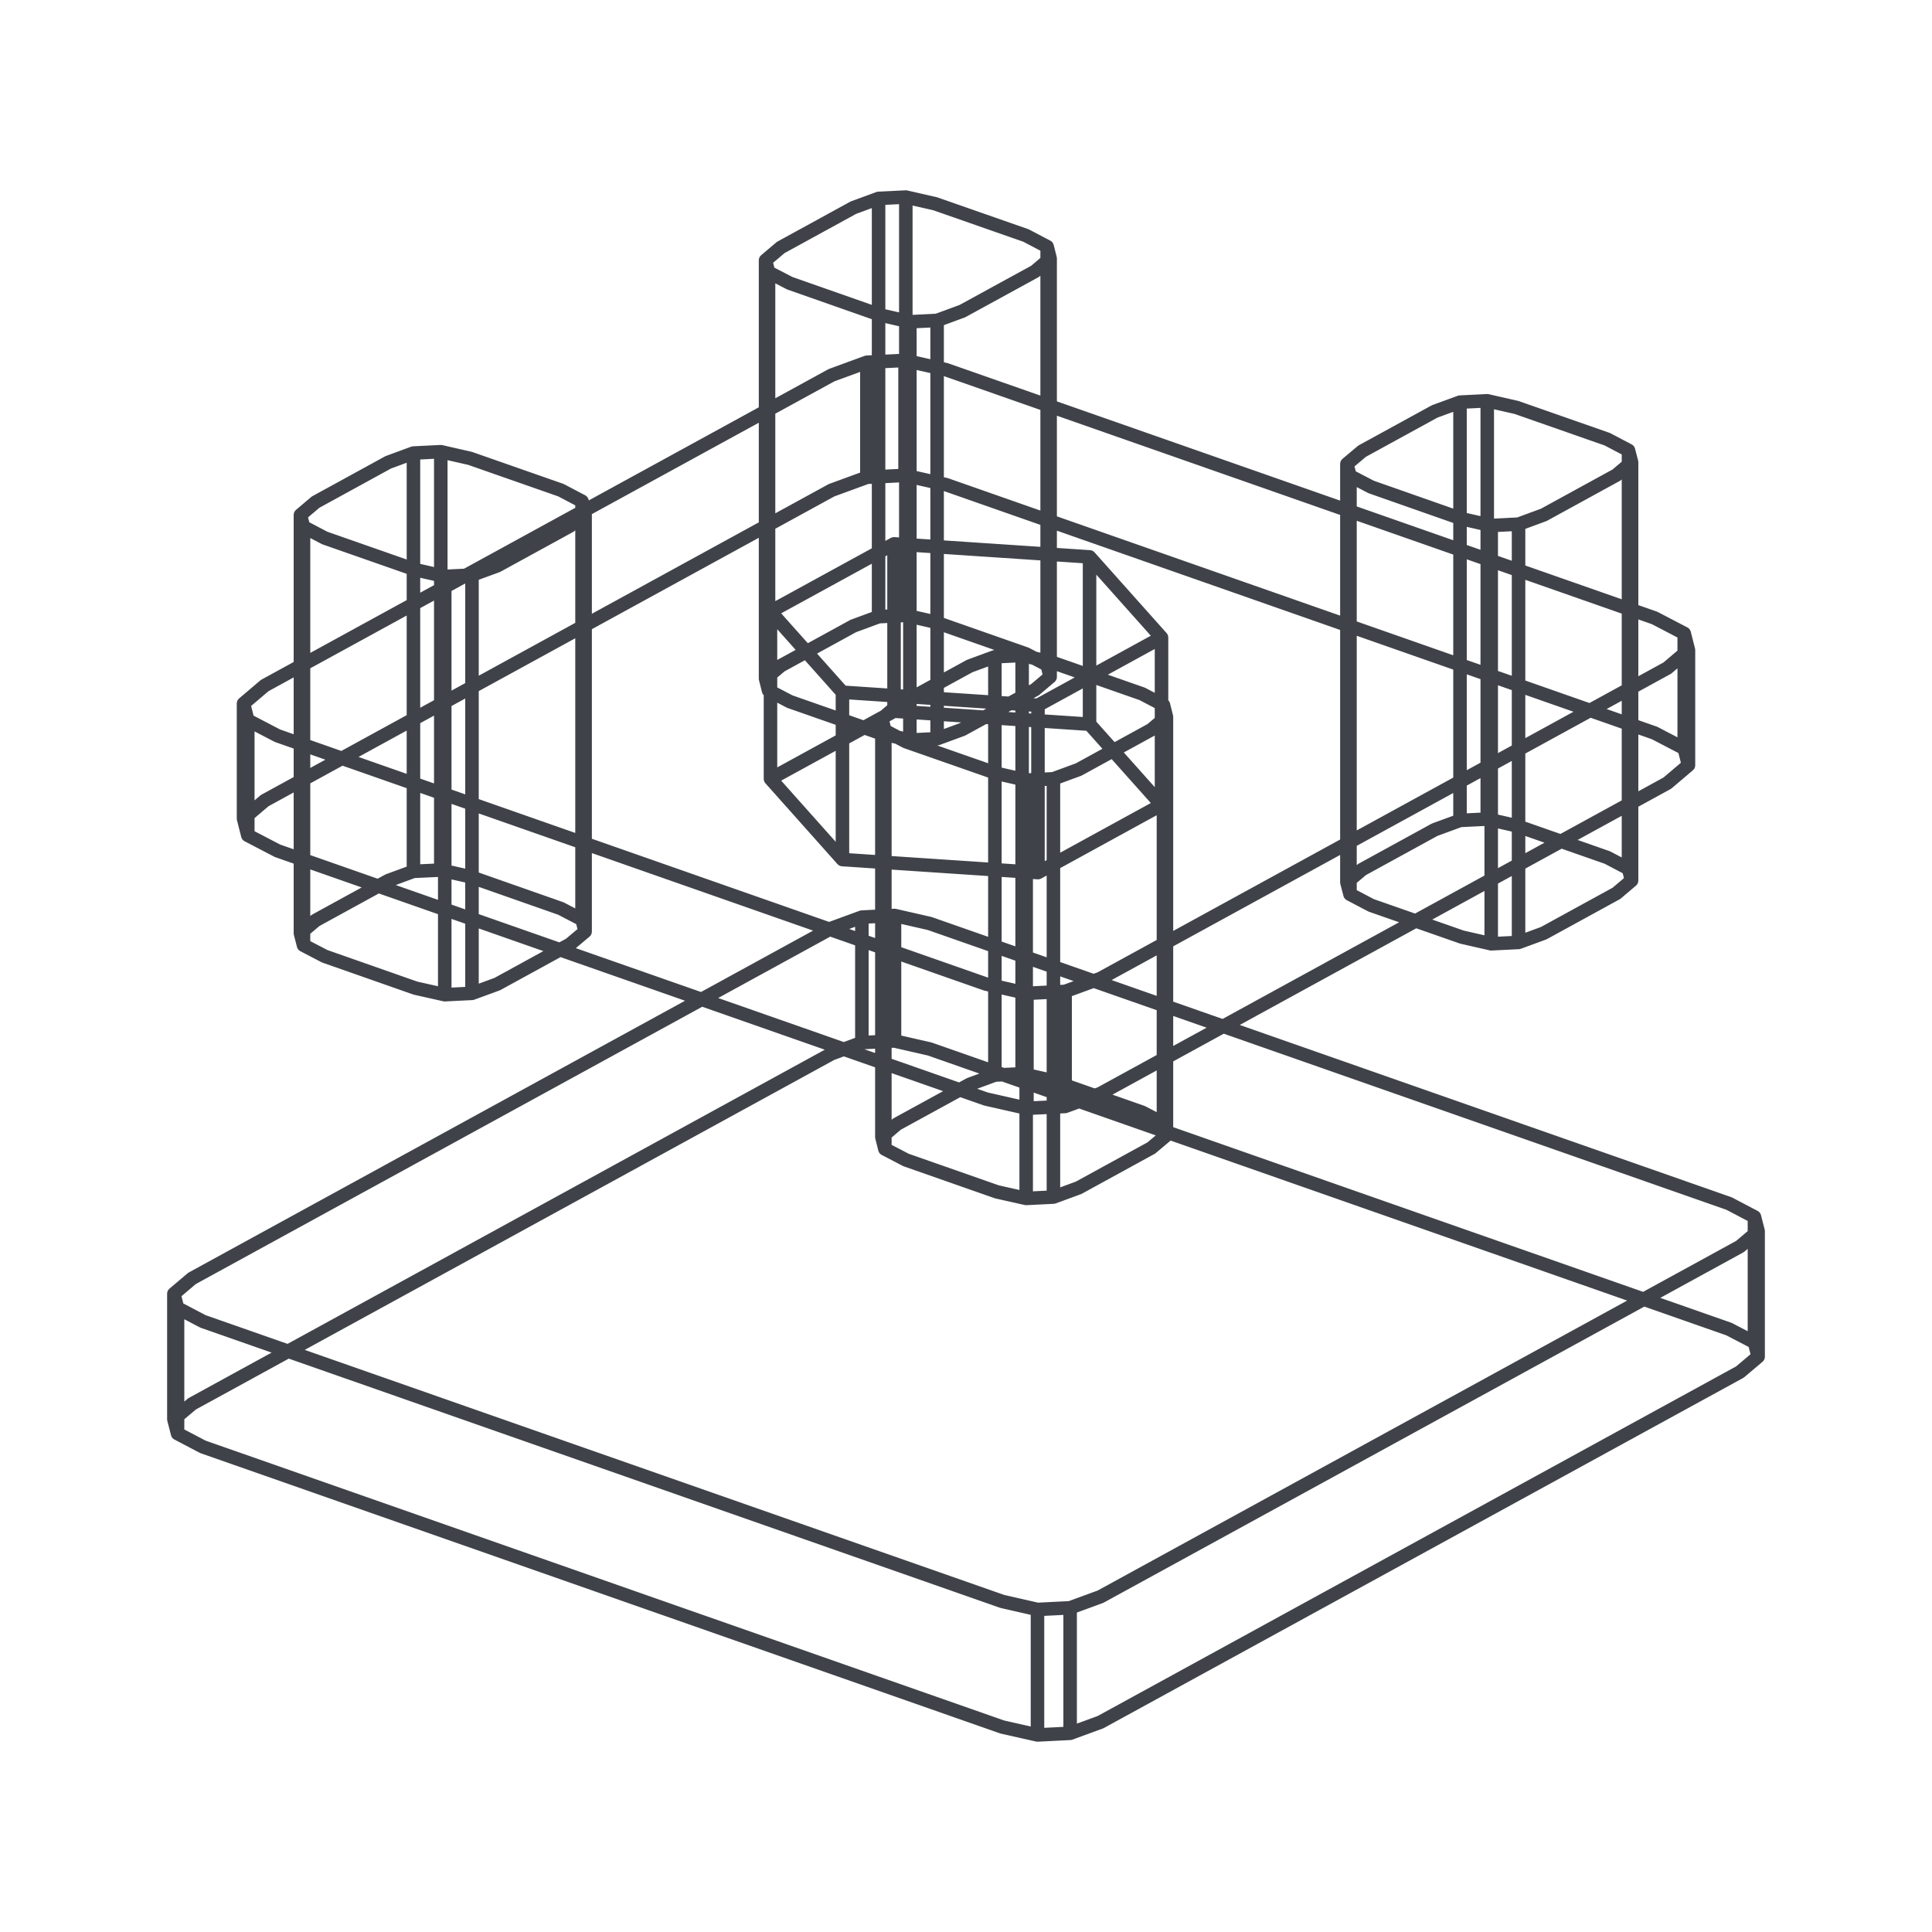
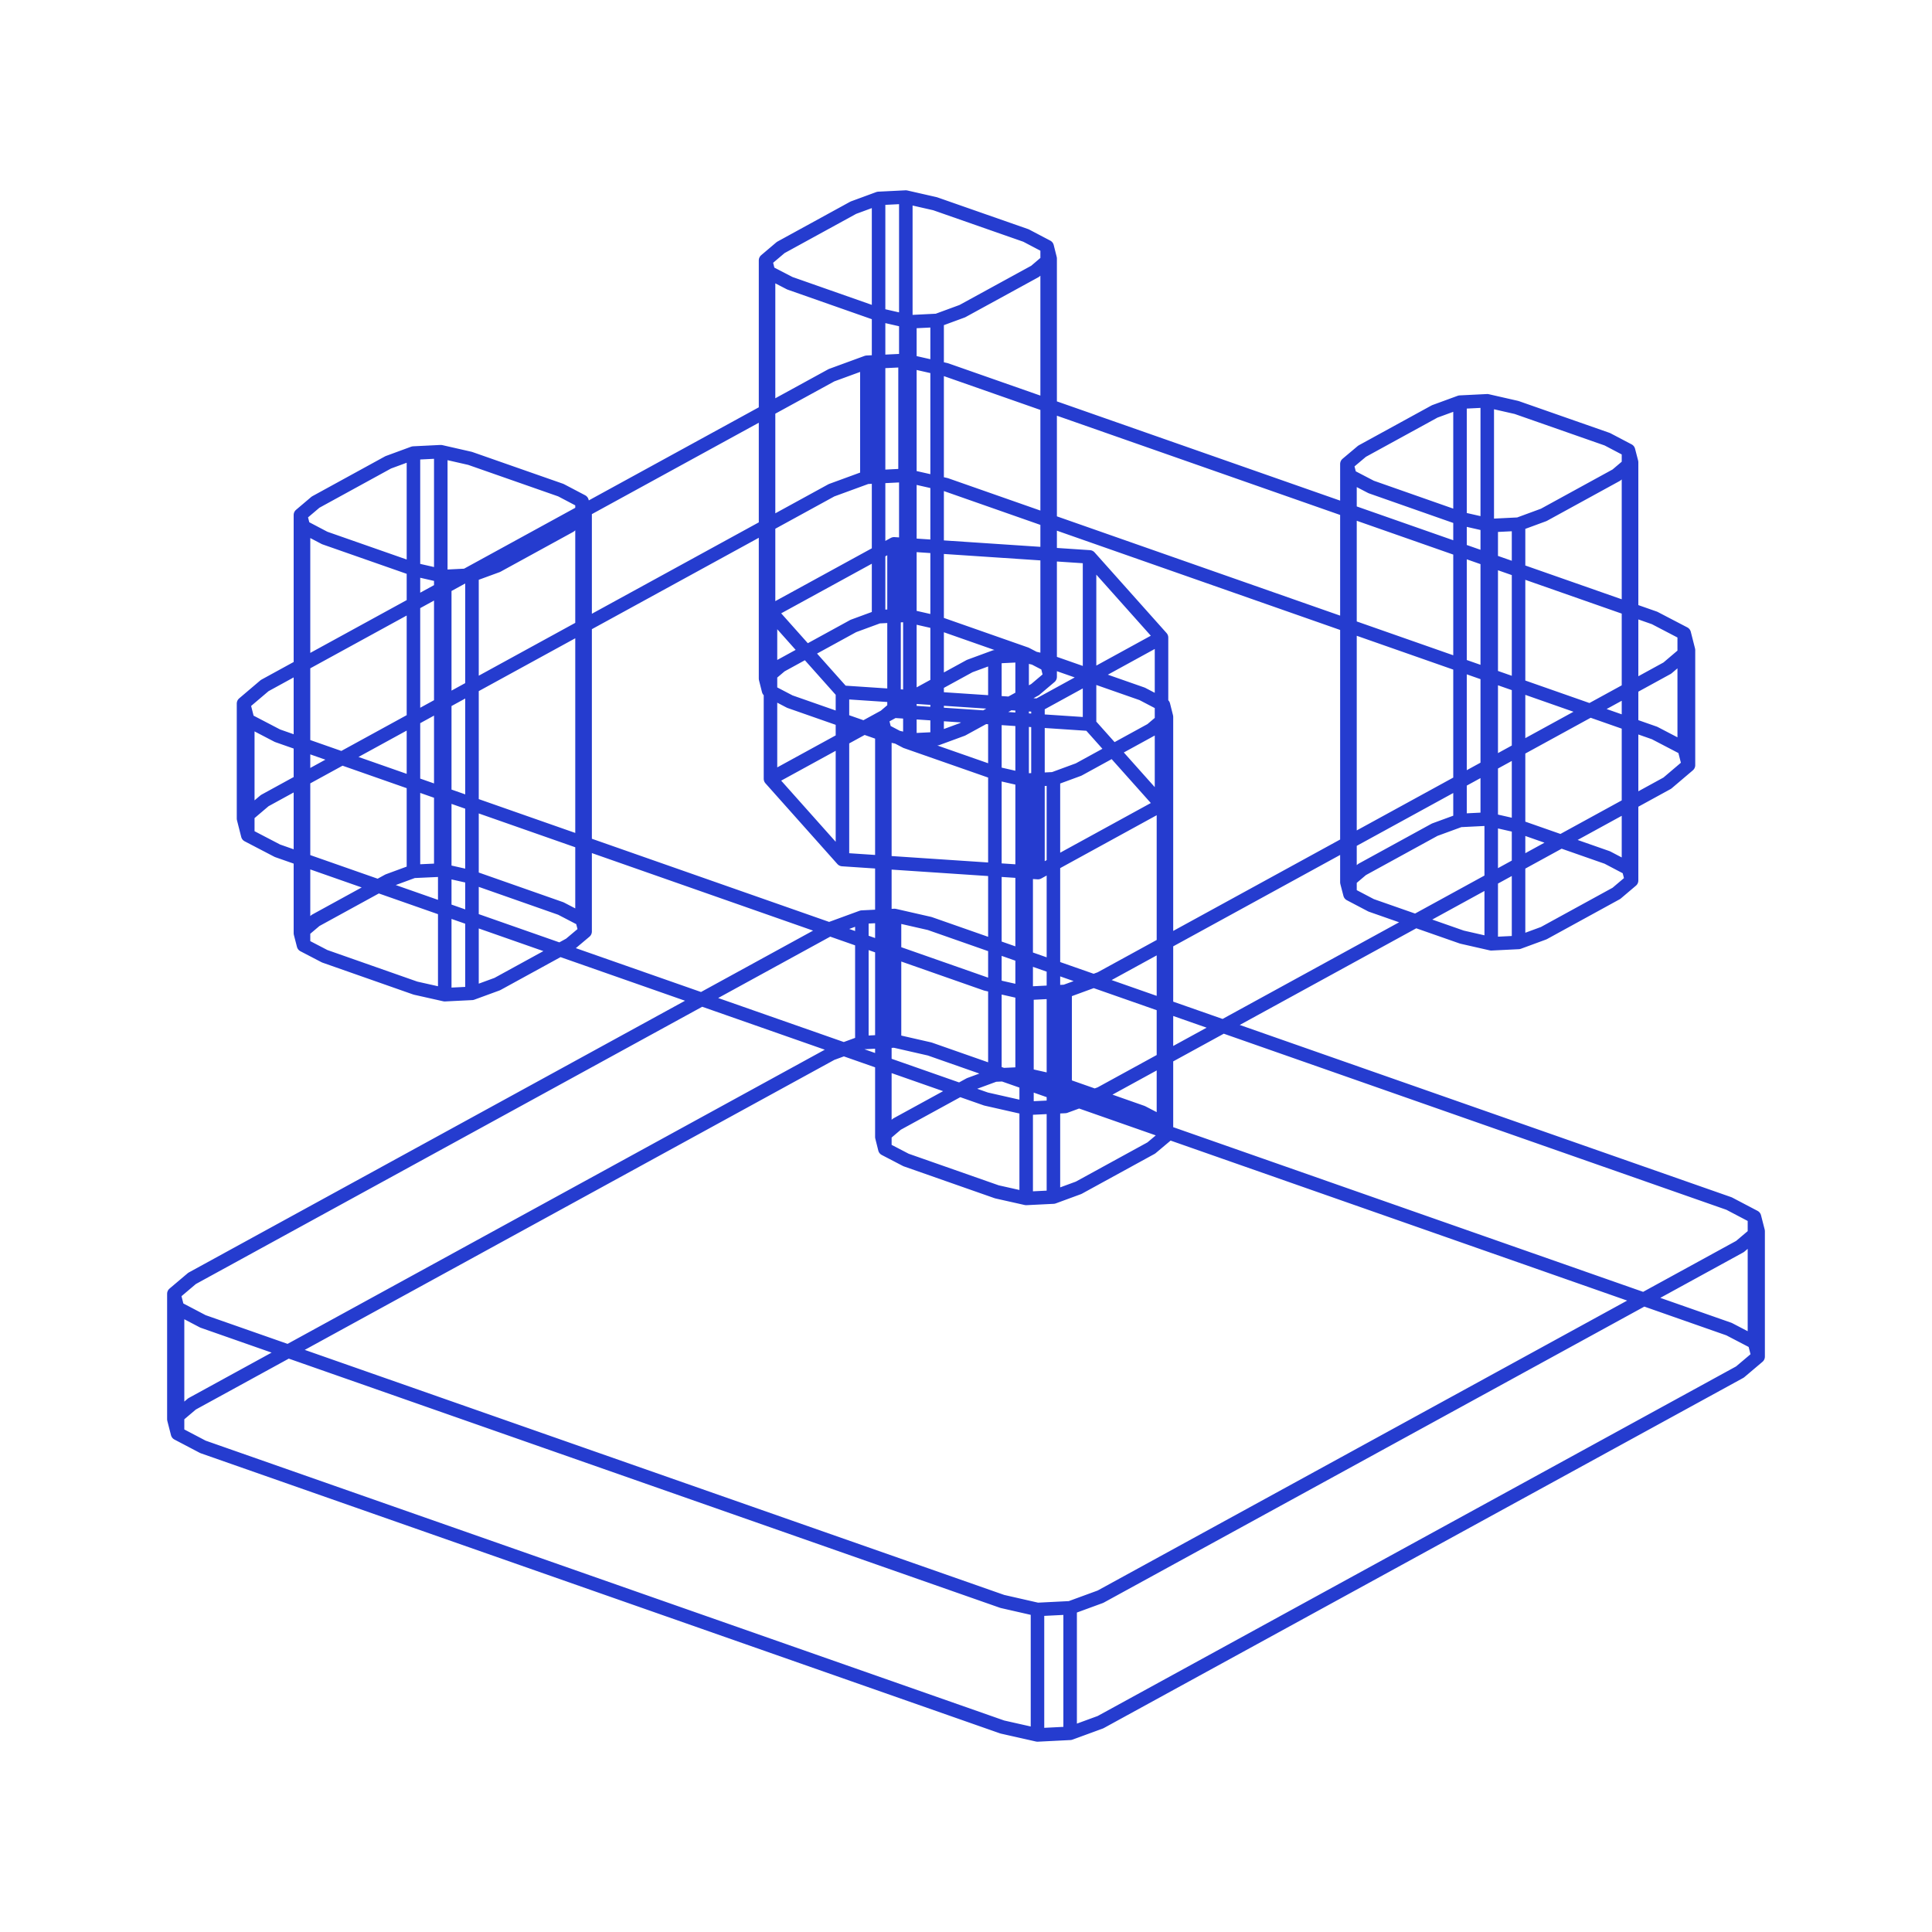
<svg xmlns="http://www.w3.org/2000/svg" viewBox="0 0 200 200" width="200" height="200" fill="none">
-   <path d="M19.88 145.33L18 146.92M18 133.93L19.88 132.34M18 146.92L18.38 148.4M18 133.93L18 146.92M18.38 135.41L18 133.93M18.38 148.4L21.01 149.78M18.38 135.41L18.38 148.4M21.01 136.79L18.38 135.41M21.01 149.78L103.76 178.78M103.76 165.78L21.01 136.79M103.76 178.78L107.4 179.6M107.4 166.61L103.76 165.78M107.4 179.6L110.78 179.43M107.4 166.61L107.4 179.6M110.78 166.44L107.4 166.61M110.78 179.43L113.92 178.28M110.78 166.44L110.78 179.43M113.92 165.29L110.78 166.44M113.92 178.28L180.12 142.03M180.12 129.04L113.92 165.29M180.12 142.03L182 140.44M182 127.45L180.12 129.04M182 140.44L181.62 138.96M182 127.45L182 140.44M181.62 125.97L182 127.45M181.62 138.96L178.99 137.59M181.62 125.97L181.62 138.96M178.99 124.59L181.62 125.97M178.99 137.59L96.24 108.59M96.24 95.6L178.99 124.59M96.24 108.59L92.6 107.76M92.6 94.77L96.24 95.6M92.6 107.76L89.22 107.93M92.6 94.77L92.6 107.76M89.22 94.94L92.6 94.77M89.22 107.93L86.08 109.08M89.22 94.94L89.22 107.93M86.08 96.09L89.22 94.94M86.08 109.08L19.88 145.33M19.88 132.34L86.08 96.09M80.82 68.92L79.25 70.25M79.25 26.95L80.82 25.62M79.25 70.25L79.56 71.48M79.25 26.95L79.25 70.25M79.56 28.18L79.25 26.95M79.56 71.48L81.76 72.63M79.56 28.18L79.56 71.48M81.76 29.32L79.56 28.18M81.76 72.63L91.16 75.92M91.16 32.62L81.76 29.32M91.16 75.92L94.19 76.61M94.19 33.31L91.16 32.62M94.19 76.61L97.01 76.47M94.19 33.31L94.19 76.61M97.01 33.17L94.19 33.31M97.01 76.47L99.62 75.51M97.01 33.17L97.01 76.47M99.62 32.21L97.01 33.17M99.62 75.51L107.15 71.39M107.15 28.09L99.62 32.21M107.15 71.39L108.71 70.07M108.71 26.76L107.15 28.09M108.71 70.07L108.4 68.83M108.71 26.76L108.71 70.07M108.4 25.53L108.71 26.76M108.4 68.83L106.21 67.69M108.4 25.53L108.4 68.83M106.21 24.38L108.4 25.53M106.21 67.69L96.8 64.39M96.8 21.09L106.21 24.38M96.8 64.39L93.77 63.7M93.77 20.4L96.8 21.09M93.77 63.7L90.95 63.84M93.77 20.4L93.77 63.7M90.95 20.54L93.77 20.4M90.95 63.84L88.34 64.8M90.95 20.54L90.95 63.84M88.34 21.5L90.95 20.54M88.34 64.8L80.82 68.92M80.82 25.62L88.34 21.5M141 90.01L139.43 91.34M139.43 48.03L141 46.71M139.43 91.34L139.75 92.57M139.43 48.03L139.43 91.34M139.75 49.27L139.43 48.03M139.75 92.57L141.94 93.72M139.75 49.27L139.75 92.57M141.94 50.41L139.75 49.27M141.94 93.72L151.34 97.01M151.34 53.71L141.94 50.41M151.34 97.01L154.37 97.7M154.37 54.4L151.34 53.71M154.37 97.7L157.2 97.56M154.37 54.4L154.37 97.7M157.2 54.26L154.37 54.4M157.2 97.56L159.81 96.6M157.2 54.26L157.2 97.56M159.81 53.3L157.2 54.26M159.81 96.6L167.33 92.48M167.33 49.18L159.81 53.3M167.33 92.48L168.9 91.15M168.9 47.85L167.33 49.18M168.9 91.15L168.58 89.92M168.9 47.85L168.9 91.15M168.58 46.62L168.9 47.85M168.58 89.92L166.39 88.77M168.58 46.62L168.58 89.92M166.39 45.47L168.58 46.62M166.39 88.77L156.99 85.48M156.99 42.18L166.39 45.47M156.99 85.48L153.96 84.79M153.96 41.49L156.99 42.18M153.96 84.79L151.14 84.93M153.96 41.49L153.96 84.79M151.14 41.63L153.96 41.49M151.14 84.93L148.52 85.89M151.14 41.63L151.14 84.93M148.52 42.59L151.14 41.63M148.52 85.89L141 90.01M141 46.71L148.52 42.59M32.67 95.28L31.1 96.61M31.1 53.31L32.67 51.98M31.1 96.61L31.42 97.85M31.1 53.31L31.1 96.61M31.42 54.54L31.1 53.31M31.42 97.85L33.61 98.99M31.42 54.54L31.42 97.85M33.61 55.69L31.42 54.54M33.61 98.99L43.01 102.29M43.01 58.98L33.61 55.69M43.01 102.29L46.04 102.97M46.04 59.67L43.01 58.98M46.04 102.97L48.86 102.83M46.04 59.67L46.04 102.97M48.86 59.53L46.04 59.67M48.86 102.83L51.48 101.87M48.86 59.53L48.86 102.83M51.48 58.57L48.86 59.53M51.48 101.87L59 97.75M59 54.45L51.48 58.57M59 97.75L60.57 96.43M60.57 53.12L59 54.45M60.57 96.43L60.25 95.19M60.57 53.12L60.57 96.43M60.25 51.89L60.57 53.12M60.25 95.19L58.06 94.05M60.25 51.89L60.25 95.19M58.06 50.74L60.25 51.89M58.06 94.05L48.66 90.75M48.66 47.45L58.06 50.74M48.66 90.75L45.63 90.07M45.63 46.76L48.66 47.45M45.63 90.07L42.8 90.2M45.63 46.76L45.63 90.07M42.8 46.9L45.63 46.76M42.8 90.2L40.19 91.16M42.8 46.9L42.8 90.2M40.19 47.86L42.8 46.9M40.19 91.16L32.67 95.28M32.67 51.98L40.19 47.86M92.85 116.37L91.29 117.7M91.29 74.4L92.85 73.07M91.29 117.7L91.6 118.94M91.29 74.4L91.29 117.7M91.6 75.63L91.29 74.4M91.6 118.94L93.79 120.08M91.6 75.63L91.6 118.94M93.79 76.78L91.6 75.63M93.79 120.08L103.2 123.38M103.2 80.07L93.79 76.78M103.2 123.38L106.23 124.06M106.23 80.76L103.2 80.07M106.23 124.06L109.05 123.92M106.23 80.76L106.23 124.06M109.05 80.62L106.23 80.76M109.05 123.92L111.66 122.96M109.05 80.62L109.05 123.92M111.66 79.66L109.05 80.62M111.66 122.96L119.18 118.84M119.18 75.54L111.66 79.66M119.18 118.84L120.75 117.52M120.75 74.21L119.18 75.54M120.75 117.52L120.44 116.28M120.75 74.21L120.75 117.52M120.44 72.98L120.75 74.21M120.44 116.28L118.24 115.14M120.44 72.98L120.44 116.28M118.24 71.83L120.44 72.98M118.24 115.14L108.84 111.84M108.84 68.54L118.24 71.83M108.84 111.84L105.81 111.16M105.81 67.85L108.84 68.54M105.81 111.16L102.99 111.29M105.81 67.85L105.81 111.16M102.99 67.99L105.81 67.85M102.99 111.29L100.38 112.25M102.99 67.99L102.99 111.29M100.38 68.95L102.99 67.99M100.38 112.25L92.85 116.37M92.85 73.07L100.38 68.95M27.4 82.88L25.21 84.74M25.21 72.83L27.4 70.97M25.21 84.74L25.65 86.47M25.21 72.83L25.21 84.74M25.65 74.56L25.21 72.83M25.65 86.47L28.72 88.07M25.65 74.56L25.65 86.47M28.72 76.16L25.65 74.56M28.72 88.07L102.07 113.77M102.07 101.87L28.72 76.16M102.07 113.77L106.31 114.73M106.31 102.83L102.07 101.87M106.31 114.73L110.26 114.54M106.31 102.83L106.31 114.73M110.26 102.63L106.31 102.83M110.26 114.54L113.92 113.2M110.26 102.63L110.26 114.54M113.92 101.29L110.26 102.63M113.92 113.2L172.6 81.07M172.6 69.16L113.92 101.29M172.6 81.07L174.79 79.21M174.79 67.3L172.6 69.16M174.79 79.21L174.35 77.48M174.79 67.3L174.79 79.21M174.35 65.57L174.79 67.3M174.35 77.48L171.28 75.88M174.35 65.57L174.35 77.48M171.28 63.97L174.35 65.57M171.28 75.88L97.93 50.17M97.93 38.27L171.28 63.97M97.93 50.17L93.69 49.21M93.69 37.31L97.93 38.27M93.69 49.21L89.74 49.41M93.69 37.31L93.69 49.21M89.74 37.5L93.69 37.31M89.74 49.41L86.08 50.75M89.74 37.5L89.74 49.41M86.08 38.84L89.74 37.5M86.08 50.75L27.4 82.88M27.4 70.97L86.08 38.84M107.45 73.01L107.45 90.33M120.24 66L120.24 83.32M112.79 57.65L112.79 74.97M92.55 56.3L92.55 73.62M79.76 63.3L79.76 80.62M87.21 88.98L87.21 71.66M87.21 71.66L107.45 73.01M107.45 73.01L120.24 66M120.24 66L112.79 57.65M112.79 57.65L92.55 56.3M92.55 56.3L79.76 63.3M79.76 63.3L87.21 71.66M107.45 90.33L87.21 88.98M120.24 83.32L107.45 90.33M112.79 74.97L120.24 83.32M92.55 73.62L112.79 74.97M79.76 80.62L92.55 73.62M87.21 88.98L79.76 80.62" stroke="#2b2f36" stroke-width="1.4" stroke-linecap="round" stroke-linejoin="round" stroke-opacity="0.9" />
+   <path d="M19.88 145.33L18 146.92M18 133.93L19.88 132.34M18 146.92L18.38 148.4M18 133.93L18 146.92M18.38 135.41L18 133.93M18.38 148.4L21.01 149.78M18.38 135.41L18.38 148.4M21.01 136.79L18.38 135.41M21.01 149.78L103.76 178.78M103.76 165.78L21.01 136.79M103.76 178.78L107.4 179.6M107.4 166.61L103.76 165.78M107.4 179.6L110.78 179.43M107.4 166.61L107.4 179.6M110.78 166.44L107.4 166.61M110.78 179.43L113.92 178.28M110.78 166.44L110.78 179.43M113.92 165.29L110.78 166.44M113.92 178.28L180.12 142.03M180.12 129.04L113.92 165.29M180.12 142.03L182 140.44M182 127.45L180.12 129.04M182 140.44L181.62 138.96M182 127.45L182 140.44M181.62 125.97L182 127.45M181.62 138.96L178.99 137.59M181.62 125.97L181.62 138.96M178.99 124.59L181.62 125.97M178.99 137.59L96.24 108.59M96.24 95.6L178.99 124.59M96.24 108.59L92.6 107.76M92.6 94.77L96.24 95.6M92.6 107.76L89.22 107.93M92.6 94.77L92.6 107.76M89.22 94.94L92.6 94.77M89.22 107.93L86.08 109.08M89.22 94.94L89.22 107.93M86.08 96.09L89.22 94.94M86.08 109.08L19.88 145.33M19.88 132.34L86.08 96.09M80.82 68.92L79.25 70.25M79.25 26.95L80.82 25.62M79.25 70.25L79.56 71.48M79.25 26.95L79.25 70.25M79.56 28.18L79.25 26.95M79.56 71.48L81.76 72.63M79.56 28.18L79.56 71.48M81.76 29.32L79.56 28.18M81.76 72.63L91.16 75.92M91.16 32.62L81.76 29.32M91.16 75.92L94.19 76.61M94.19 33.31L91.16 32.62M94.19 76.61L97.01 76.47M94.19 33.31L94.19 76.61M97.01 33.17L94.19 33.31M97.01 76.47L99.62 75.51M97.01 33.17L97.01 76.47M99.62 32.21L97.01 33.17M99.62 75.51L107.15 71.39M107.15 28.09L99.62 32.21M107.15 71.39L108.71 70.07M108.71 26.76L107.15 28.09M108.71 70.07L108.4 68.83M108.71 26.76L108.71 70.07M108.4 25.53L108.71 26.76M108.4 68.83L106.21 67.69M108.4 25.53L108.4 68.83M106.21 24.38L108.4 25.53M106.21 67.69L96.8 64.39M96.8 21.09L106.21 24.38M96.8 64.39L93.77 63.7M93.77 20.4L96.8 21.09M93.77 63.7L90.95 63.84M93.77 20.4L93.77 63.7M90.95 20.54L93.77 20.4M90.95 63.84L88.34 64.8M90.95 20.54L90.95 63.84M88.34 21.5L90.95 20.54M88.34 64.8L80.82 68.92M80.82 25.62L88.34 21.5M141 90.01L139.43 91.34M139.43 48.03L141 46.71M139.43 91.34L139.75 92.57M139.43 48.03L139.43 91.34M139.75 49.27L139.43 48.03M139.75 92.57L141.94 93.72M139.75 49.27L139.75 92.57M141.94 50.41L139.75 49.27M141.94 93.72L151.34 97.01M151.34 53.71L141.94 50.41M151.34 97.01L154.37 97.7M154.37 54.4L151.34 53.71M154.37 97.7L157.2 97.56M154.37 54.4L154.37 97.7M157.2 54.26L154.37 54.4M157.2 97.56L159.81 96.6M157.2 54.26L157.2 97.56M159.81 53.3L157.2 54.26M159.81 96.6L167.33 92.48M167.33 49.18L159.81 53.3M167.33 92.48L168.9 91.15M168.9 47.85L167.33 49.18M168.9 91.15L168.58 89.92M168.9 47.85L168.9 91.15M168.58 46.62L168.9 47.85M168.58 89.92L166.39 88.77M168.58 46.62L168.58 89.92M166.39 45.47L168.58 46.62M166.39 88.77L156.99 85.48M156.99 42.18L166.39 45.47M156.99 85.48L153.96 84.79M153.96 41.49L156.99 42.18M153.96 84.79L151.14 84.93M153.96 41.49L153.96 84.79M151.14 41.63L153.96 41.49M151.14 84.93L148.52 85.89M151.14 41.63L151.14 84.93M148.52 42.59L151.14 41.63M148.52 85.89L141 90.01M141 46.71L148.52 42.59M32.67 95.28L31.1 96.61M31.1 53.31L32.67 51.98M31.1 96.61L31.42 97.85M31.1 53.31L31.1 96.61M31.42 54.54L31.1 53.31M31.42 97.85L33.61 98.99M31.42 54.54L31.42 97.85M33.61 55.69L31.42 54.54M33.61 98.99L43.01 102.29M43.01 58.98L33.61 55.69M43.01 102.29L46.04 102.97M46.04 59.67L43.01 58.98M46.04 102.97L48.86 102.83M46.04 59.67L46.04 102.97M48.86 59.53L46.04 59.67M48.86 102.83L51.48 101.87M48.86 59.53L48.86 102.83M51.48 58.57L48.86 59.53M51.48 101.87L59 97.75M59 54.45L51.48 58.57M59 97.75L60.57 96.43M60.57 53.12L59 54.45M60.57 96.43L60.25 95.19M60.57 53.12L60.57 96.43M60.25 51.89L60.57 53.12M60.25 95.19L58.06 94.05M60.25 51.89L60.25 95.19M58.06 50.74L60.25 51.89M58.06 94.05L48.66 90.75M48.66 47.45L58.06 50.74M48.66 90.75L45.63 90.07M45.63 46.76L48.66 47.45M45.63 90.07L42.8 90.2M45.63 46.76L45.63 90.07M42.8 46.9L45.63 46.76M42.8 90.2L40.19 91.16M42.8 46.9L42.8 90.2M40.19 47.86L42.8 46.9M40.19 91.16L32.67 95.28M32.67 51.98L40.19 47.86M92.85 116.37L91.29 117.7M91.29 74.4L92.85 73.07M91.29 117.7L91.6 118.94M91.29 74.4L91.29 117.7M91.6 75.63L91.29 74.4M91.6 118.94L93.79 120.08M91.6 75.63L91.6 118.94M93.79 76.78L91.6 75.63M93.79 120.08L103.2 123.38M103.2 80.07L93.79 76.78M103.2 123.38L106.23 124.06M106.23 80.76L103.2 80.07M106.23 124.06L109.05 123.92M106.23 80.76L106.23 124.06M109.05 80.62L106.23 80.76M109.05 123.92L111.66 122.96M109.05 80.62L109.05 123.92M111.66 79.66L109.05 80.62M111.66 122.96L119.18 118.84M119.18 75.54L111.66 79.66M119.18 118.84L120.75 117.52M120.75 74.21L119.18 75.54M120.75 117.52L120.44 116.28M120.75 74.21L120.75 117.52M120.44 72.98L120.75 74.21M120.44 116.28L118.24 115.14M120.44 72.98L120.44 116.28M118.24 71.83L120.44 72.98M118.24 115.14L108.84 111.84M108.84 68.54L118.24 71.83M108.84 111.84L105.81 111.16M105.81 67.85L108.84 68.54M105.81 111.16L102.99 111.29M105.81 67.85L105.81 111.16M102.99 67.99L105.81 67.85M102.99 111.29L100.38 112.25M102.99 67.99L102.99 111.29M100.38 68.95L102.99 67.99M100.38 112.25L92.85 116.37M92.85 73.07L100.38 68.95M27.4 82.88L25.21 84.74M25.21 72.83L27.4 70.97M25.21 84.74L25.65 86.47M25.21 72.83L25.21 84.74M25.65 74.56L25.21 72.83M25.65 86.47L28.72 88.07M25.65 74.56L25.65 86.47M28.72 76.16L25.65 74.56M28.72 88.07L102.07 113.77M102.07 101.87L28.72 76.16M102.07 113.77L106.31 114.73M106.31 102.83L102.07 101.87M106.31 114.73L110.26 114.54M106.31 102.83L106.31 114.73M110.26 102.63L106.31 102.83M110.26 114.54L113.92 113.2M110.26 102.63L110.26 114.54M113.92 101.29L110.26 102.63M113.92 113.2L172.6 81.07M172.6 69.16L113.92 101.29M172.6 81.07L174.79 79.21M174.79 67.3L172.6 69.16M174.79 79.21L174.35 77.48M174.79 67.3L174.79 79.21M174.35 65.57L174.79 67.3M174.35 77.48L171.28 75.88M174.35 65.57L174.35 77.48M171.28 63.97L174.35 65.57M171.28 75.88L97.93 50.17M97.93 38.27L171.28 63.97M97.93 50.17L93.69 49.21M93.69 37.31L97.93 38.27M93.69 49.21L89.74 49.41M93.69 37.31L93.69 49.21M89.74 37.5L93.69 37.31M89.74 49.41L86.08 50.75M89.74 37.5L89.74 49.41M86.08 38.84L89.74 37.5M86.08 50.75L27.4 82.88M27.4 70.97L86.08 38.84M107.45 73.01L107.45 90.33M120.24 66L120.24 83.32M112.79 57.65L112.79 74.97M92.55 56.3L92.55 73.62M79.76 63.3L79.76 80.62M87.21 88.98L87.21 71.66M87.21 71.66L107.45 73.01M107.45 73.01L120.24 66M120.24 66L112.79 57.65M112.79 57.65L92.55 56.3M92.55 56.3L79.76 63.3M79.76 63.3L87.21 71.66M107.45 90.33L87.21 88.98M120.24 83.32L107.45 90.33M112.79 74.97L120.24 83.32M92.55 73.62L112.79 74.97M79.76 80.62L92.55 73.62M87.21 88.98L79.76 80.62" stroke="#0E27CA" stroke-width="1.4" stroke-linecap="round" stroke-linejoin="round" stroke-opacity="0.9" />
</svg>
